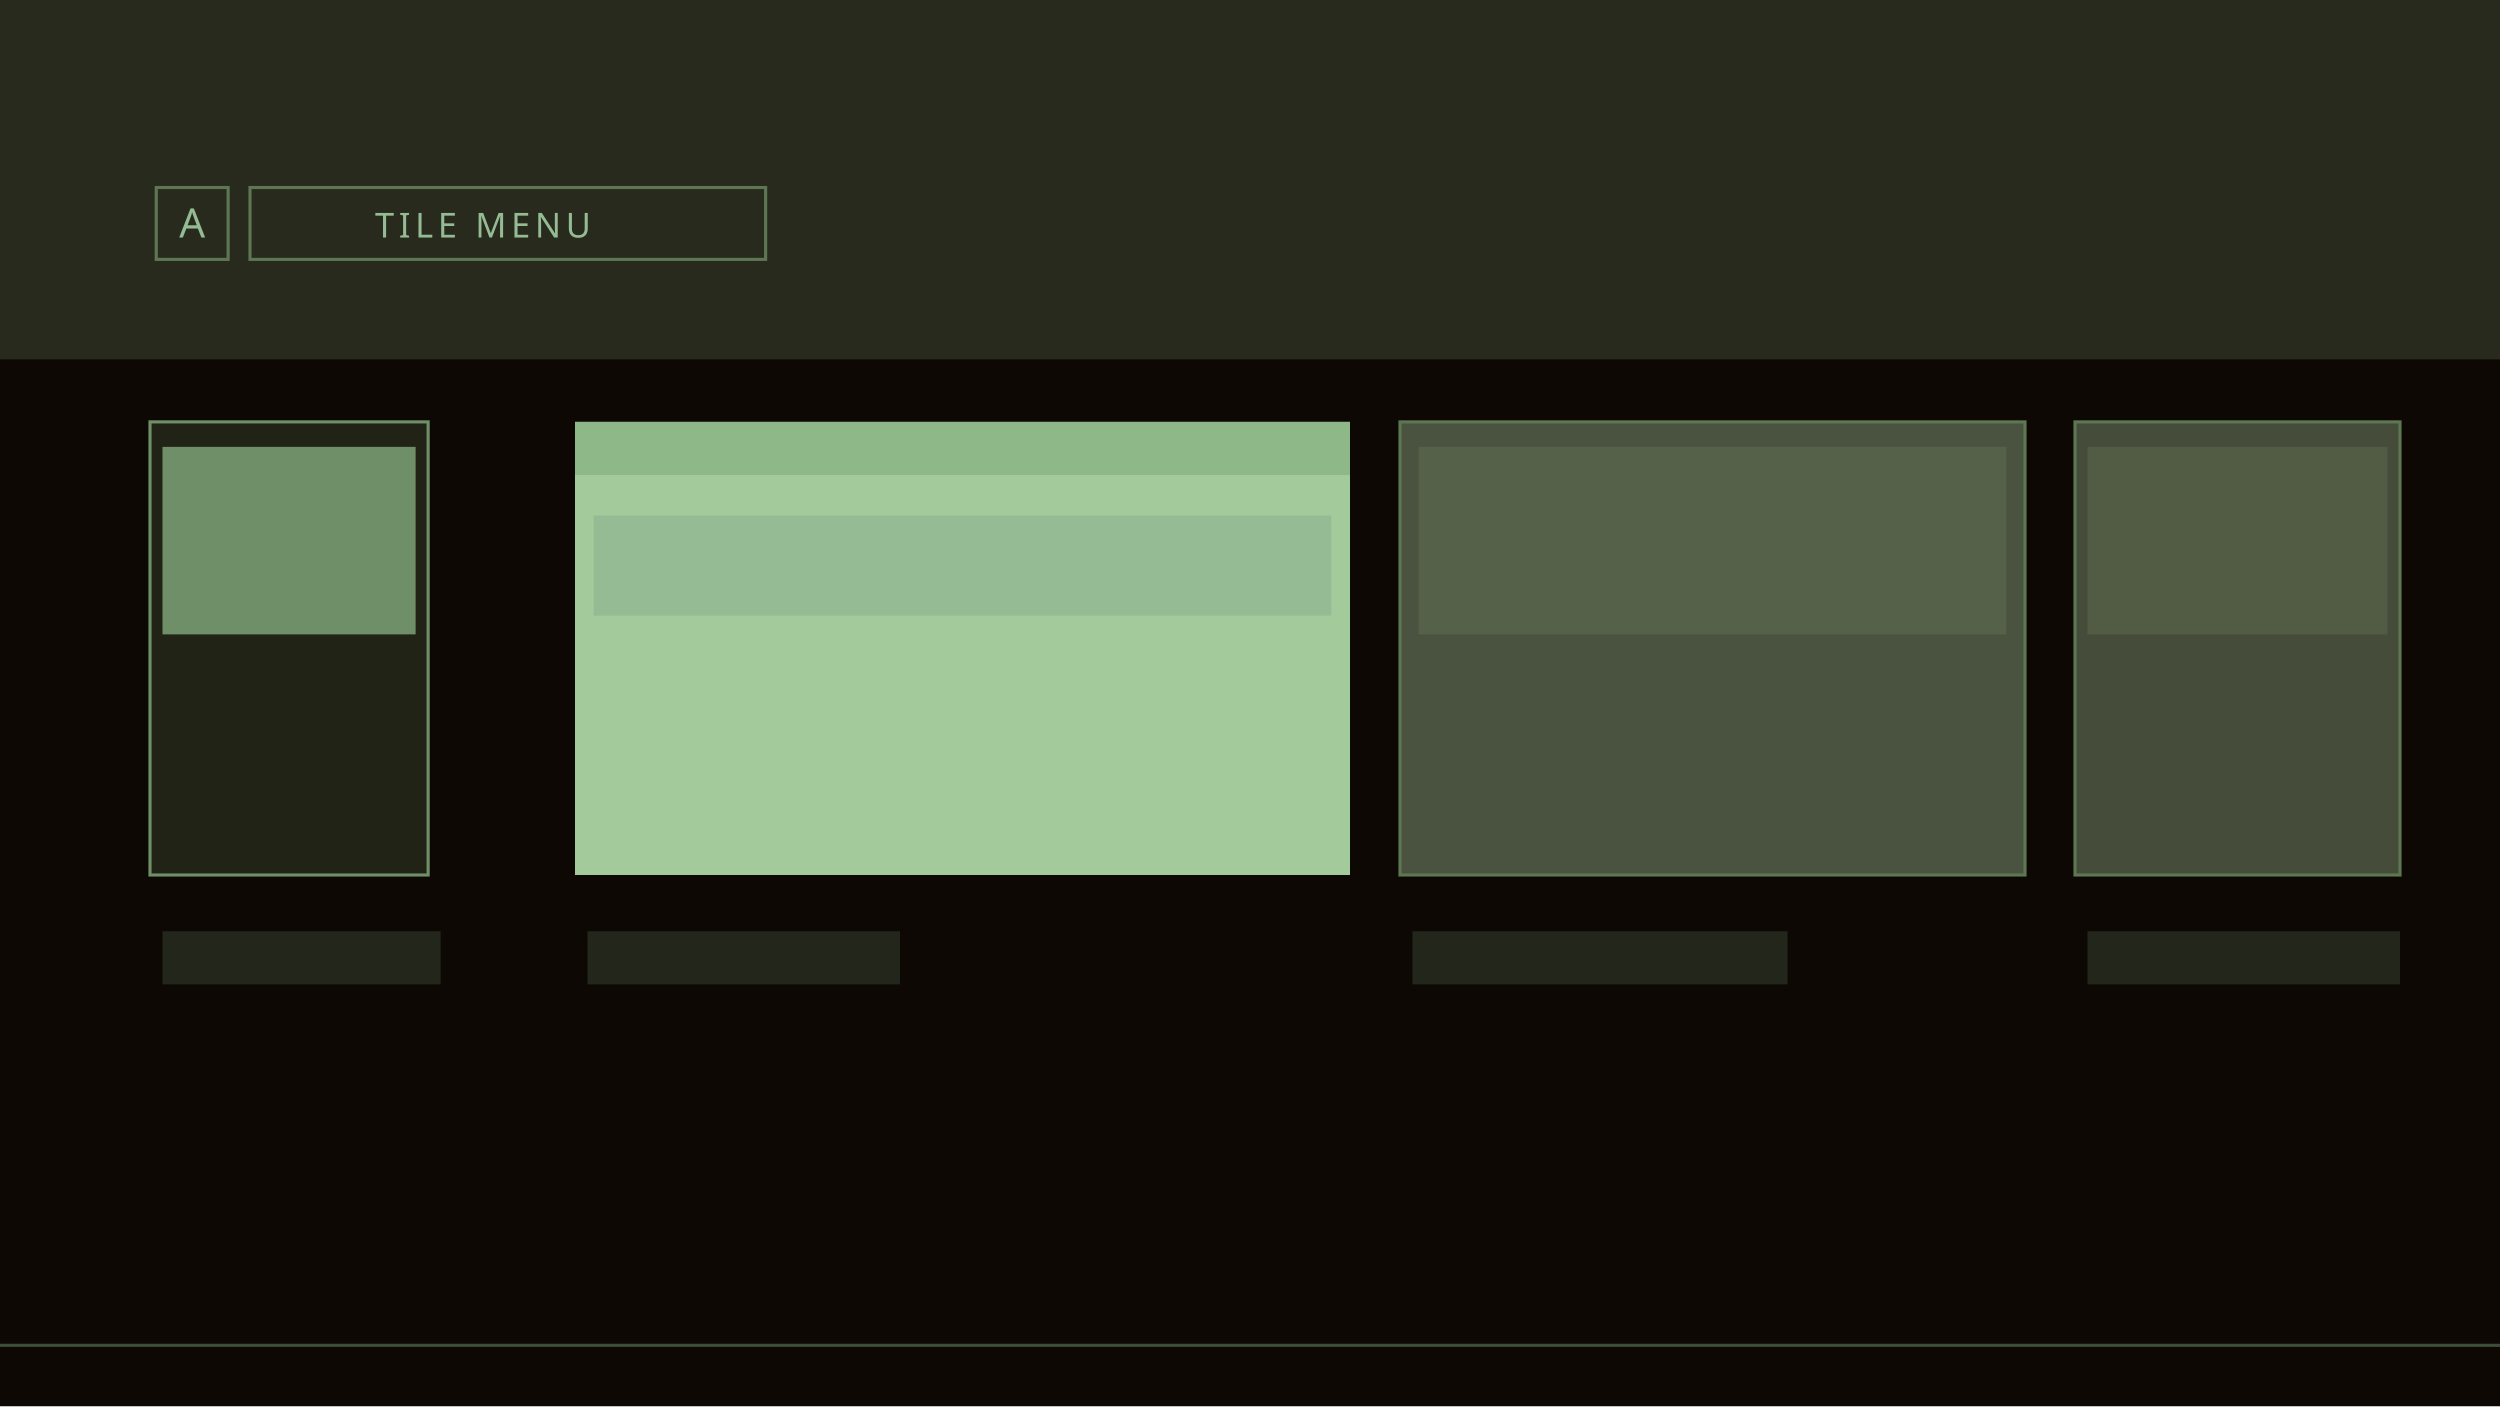
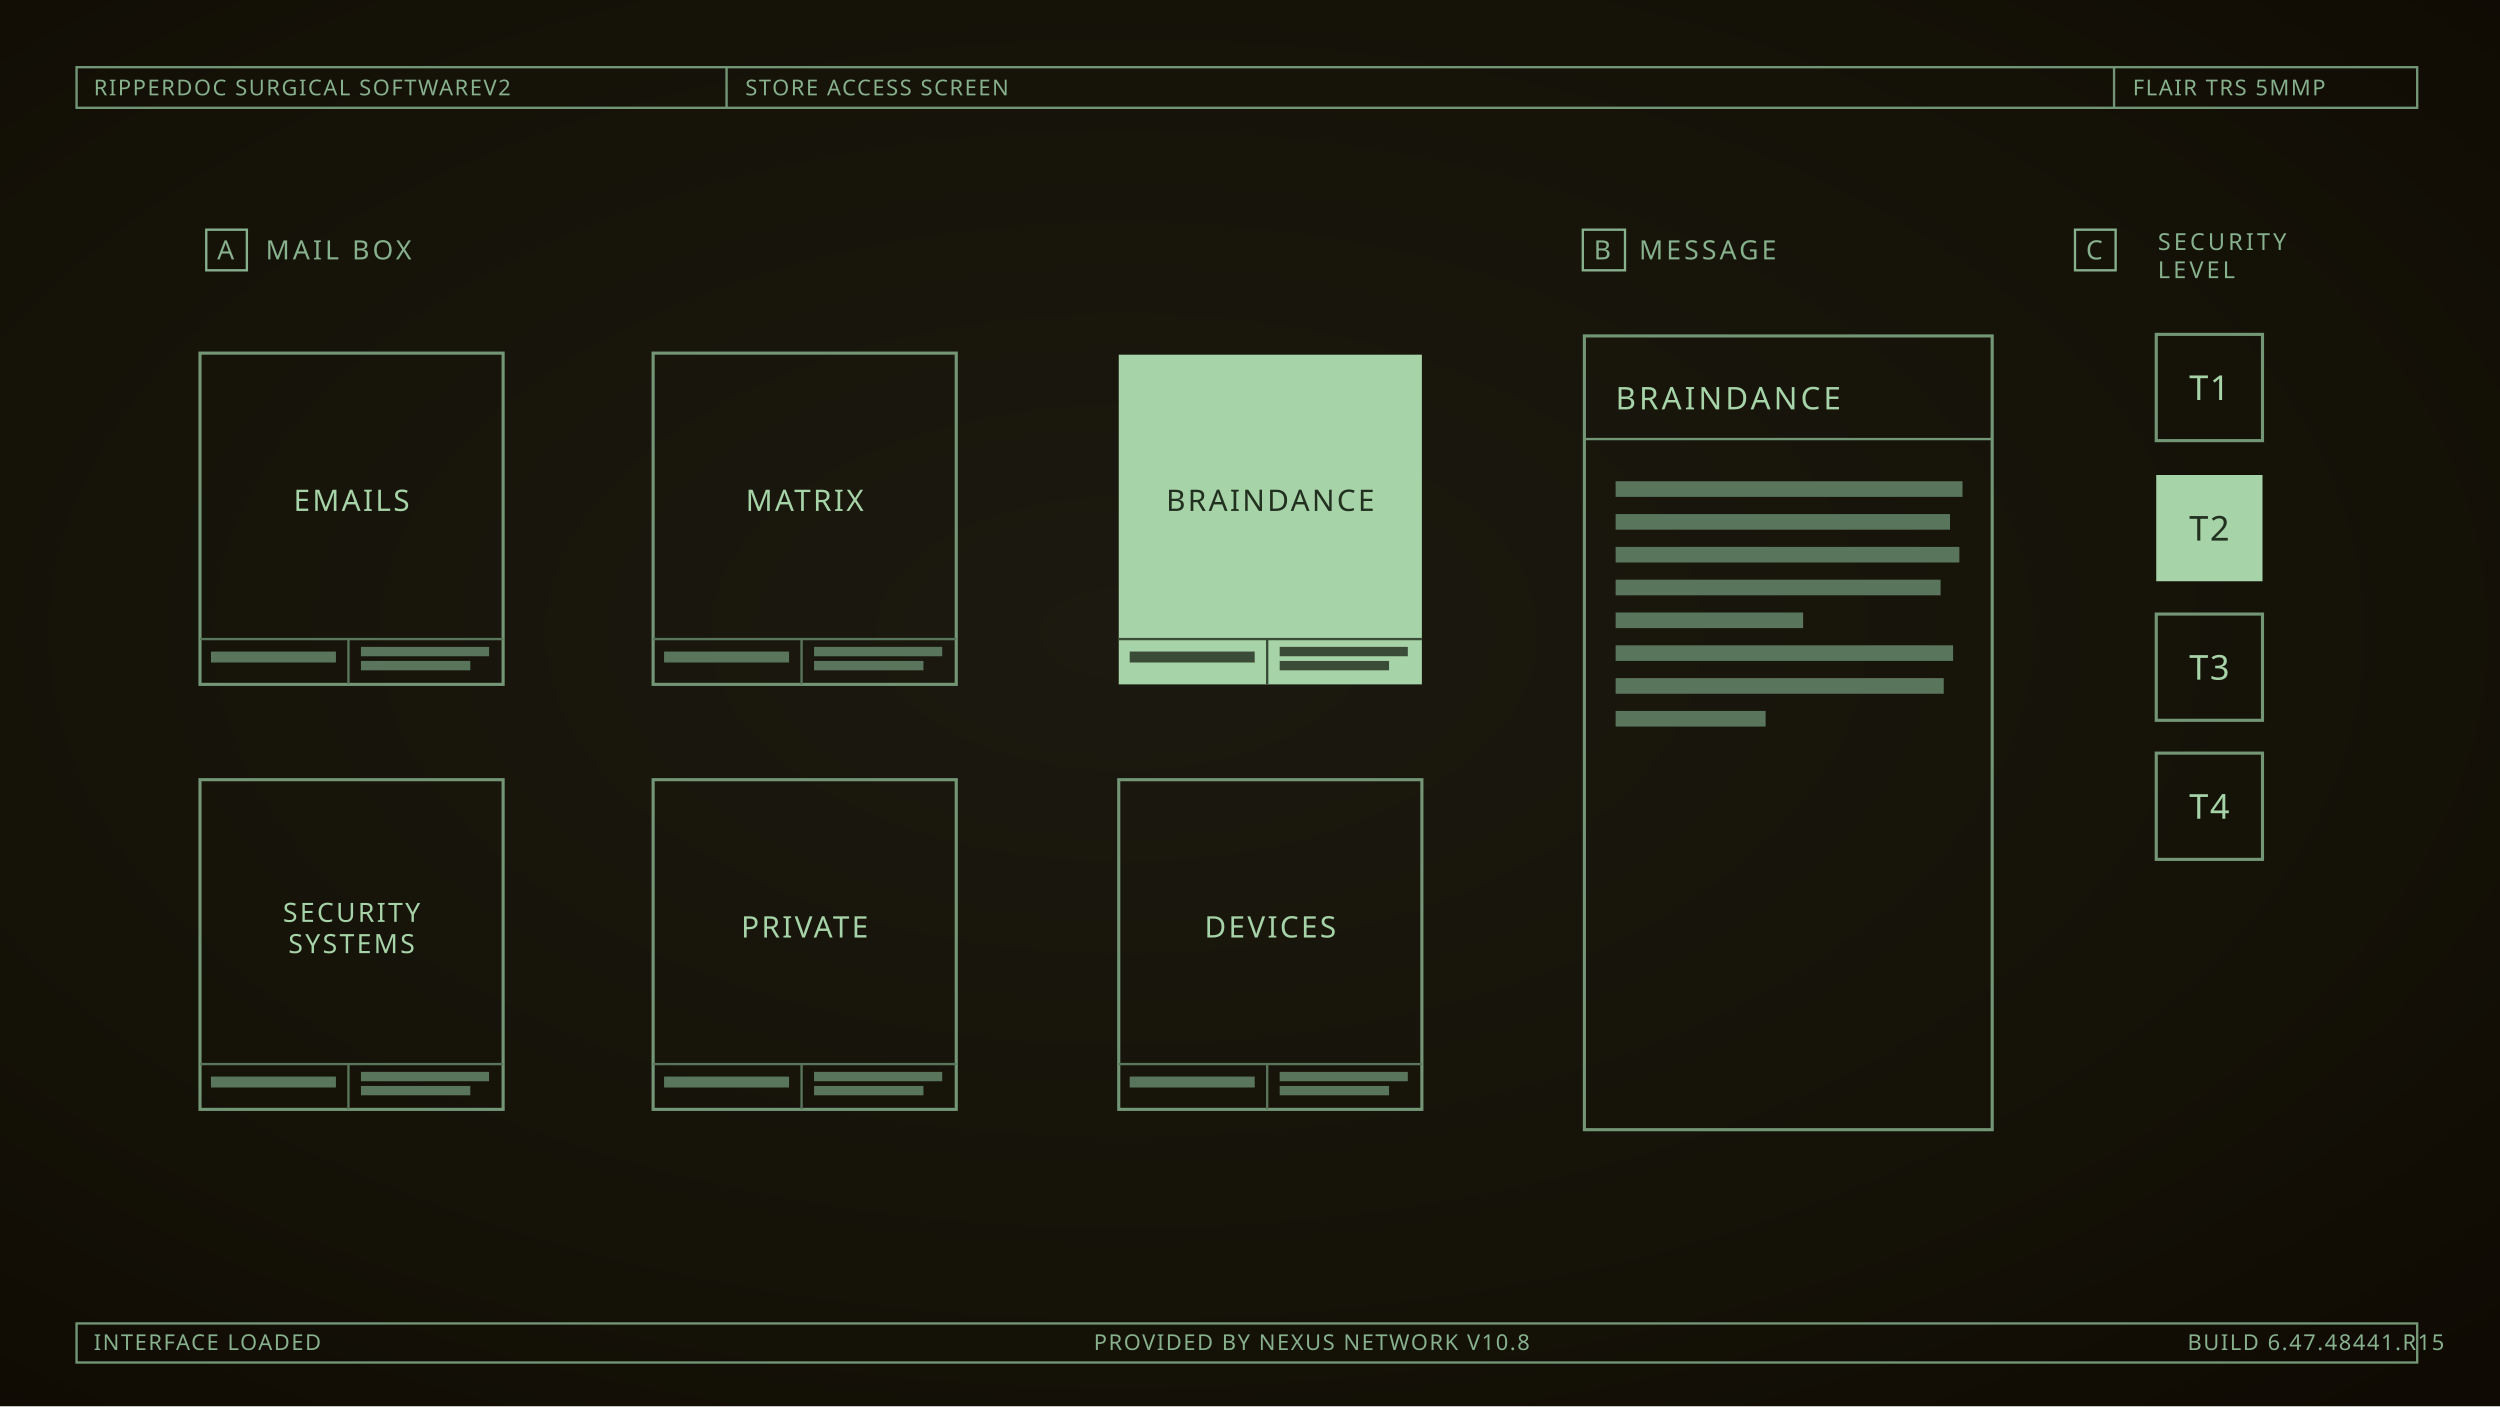
<svg xmlns="http://www.w3.org/2000/svg" width="1600" height="900" viewBox="0 0 1600 900">
-   <rect width="1600" height="900" fill="#0d0803" />
-   <rect x="0" y="0" width="1600" height="230" fill="#272a1c" />
-   <rect x="100" y="120" width="46" height="46" fill="none" stroke="#5d7752" stroke-width="2" />
-   <rect x="160" y="120" width="330" height="46" fill="none" stroke="#5d7752" stroke-width="2" />
-   <text x="123" y="152" text-anchor="middle" font-family="Rajdhani" font-size="26" fill="#94bb94">A</text>
-   <text x="240" y="152" font-family="Rajdhani" font-size="22" letter-spacing="3" fill="#94bb94">TILE MENU</text>
+   <defs>
+     <radialGradient id="lift" cx="0.45" cy="0.45" r="0.75">
+       <stop offset="0" stop-color="#1c1a10" />
+       <stop offset="0.7" stop-color="#141107" />
+       <stop offset="1" stop-color="#0f0a03" />
+     </radialGradient>
+     <g id="caption">
+       <path d="M 0,0 H 194" fill="none" stroke="#59755b" stroke-width="1.5" />
+       <path d="M 95,0 V 29" fill="none" stroke="#59755b" stroke-width="1.5" />
+       <rect x="7" y="8" width="80" height="7" fill="#59755b" />
+       <rect x="103" y="5" width="82" height="6" fill="#59755b" />
+       <rect x="103" y="14" width="70" height="6" fill="#59755b" />
+     </g>
+   </defs>
+   <rect width="1600" height="900" fill="url(#lift)" />
  <g>
-     <rect x="96" y="270" width="178" height="290" fill="#5d7752" fill-opacity="0.25" />
-     <rect x="96" y="270" width="178" height="290" fill="none" stroke="#6f8f68" stroke-width="2" />
-     <rect x="104" y="286" width="162" height="120" fill="#6f8f68" />
-     <rect x="368" y="270" width="496" height="290" fill="#a2ca9b" />
-     <rect x="368" y="270" width="496" height="34" fill="#8eb888" />
-     <rect x="380" y="330" width="472" height="64" fill="#94bb94" />
-     <rect x="380" y="410" width="472" height="120" fill="#a2ca9b" />
-     <rect x="896" y="270" width="400" height="290" fill="#4a5340" />
-     <rect x="896" y="270" width="400" height="290" fill="none" stroke="#5d7752" stroke-width="2" />
-     <rect x="908" y="286" width="376" height="120" fill="#56614a" />
-     <rect x="1328" y="270" width="208" height="290" fill="#454d3a" />
-     <rect x="1328" y="270" width="208" height="290" fill="none" stroke="#5d7752" stroke-width="2" />
-     <rect x="1336" y="286" width="192" height="120" fill="#525c44" />
+     <rect x="49" y="43" width="1498" height="26" fill="none" stroke="#739676" stroke-width="1.5" />
+     <path d="M 465,43 V 69 M 1353,43 V 69" fill="none" stroke="#739676" stroke-width="1.5" />
+     <g font-family="Rajdhani" font-size="14" fill="#87b08d" letter-spacing="1">
+       <text x="60" y="61">RIPPERDOC SURGICAL SOFTWAREV2</text>
+       <text x="477" y="61">STORE ACCESS SCREEN</text>
+       <text x="1365" y="61">FLAIR TRS 5MMP</text>
+     </g>
  </g>
-   <g fill="#23271b">
-     <rect x="104" y="596" width="178" height="34" />
-     <rect x="376" y="596" width="200" height="34" />
-     <rect x="904" y="596" width="240" height="34" />
-     <rect x="1336" y="596" width="200" height="34" />
+   <g font-family="Rajdhani" font-size="17" fill="#87b08d" letter-spacing="2">
+     <rect x="132" y="147" width="26" height="26" fill="none" stroke="#87b08d" stroke-width="1.5" />
+     <text x="139" y="166">A</text>
+     <text x="170" y="166">MAIL BOX</text>
+     <rect x="1013" y="147" width="27" height="26" fill="none" stroke="#87b08d" stroke-width="1.5" />
+     <text x="1020" y="166">B</text>
+     <text x="1049" y="166">MESSAGE</text>
+     <rect x="1328" y="147" width="26" height="26" fill="none" stroke="#87b08d" stroke-width="1.5" />
+     <text x="1335" y="166">C</text>
+     <text x="1381" y="160" font-size="15">SECURITY</text>
+     <text x="1381" y="178" font-size="15">LEVEL</text>
  </g>
-   <rect x="0" y="860" width="1600" height="2" fill="#3d4d38" />
+   <g font-family="Rajdhani" font-size="19" letter-spacing="1.5" text-anchor="middle">
+     <rect x="128" y="226" width="194" height="212" fill="none" stroke="#739676" stroke-width="2" />
+     <text x="225" y="327" fill="#a6d3a7">EMAILS</text>
+     <use href="#caption" x="128" y="409" fill="#59755b" />
+     <rect x="418" y="226" width="194" height="212" fill="none" stroke="#739676" stroke-width="2" />
+     <text x="515" y="327" fill="#a6d3a7">MATRIX</text>
+     <use href="#caption" x="418" y="409" />
+     <rect x="716" y="227" width="194" height="211" fill="#a6d3a7" />
+     <text x="813" y="327" fill="#22301f">BRAINDANCE</text>
+     <g transform="translate(716,409)">
+       <path d="M 0,0 H 194" fill="none" stroke="#3a4c38" stroke-width="1.5" />
+       <path d="M 95,0 V 29" fill="none" stroke="#3a4c38" stroke-width="1.5" />
+       <rect x="7" y="8" width="80" height="7" fill="#3a4c38" />
+       <rect x="103" y="5" width="82" height="6" fill="#3a4c38" />
+       <rect x="103" y="14" width="70" height="6" fill="#3a4c38" />
+     </g>
+     <rect x="128" y="499" width="194" height="211" fill="none" stroke="#739676" stroke-width="2" />
+     <text x="225" y="590" fill="#a6d3a7" font-size="17">SECURITY</text>
+     <text x="225" y="610" fill="#a6d3a7" font-size="17">SYSTEMS</text>
+     <use href="#caption" x="128" y="681" />
+     <rect x="418" y="499" width="194" height="211" fill="none" stroke="#739676" stroke-width="2" />
+     <text x="515" y="600" fill="#a6d3a7">PRIVATE</text>
+     <use href="#caption" x="418" y="681" />
+     <rect x="716" y="499" width="194" height="211" fill="none" stroke="#739676" stroke-width="2" />
+     <text x="813" y="600" fill="#a6d3a7">DEVICES</text>
+     <use href="#caption" x="716" y="681" />
+   </g>
+   <g>
+     <rect x="1014" y="215" width="261" height="508" fill="none" stroke="#739676" stroke-width="2" />
+     <text x="1034" y="262" font-family="Rajdhani" font-size="20" letter-spacing="2" fill="#a6d3a7">BRAINDANCE</text>
+     <path d="M 1014,281 H 1275" fill="none" stroke="#739676" stroke-width="1.5" />
+     <g fill="#59755b">
+       <rect x="1034" y="308" width="222" height="10" />
+       <rect x="1034" y="329" width="214" height="10" />
+       <rect x="1034" y="350" width="220" height="10" />
+       <rect x="1034" y="371" width="208" height="10" />
+       <rect x="1034" y="392" width="120" height="10" />
+       <rect x="1034" y="413" width="216" height="10" />
+       <rect x="1034" y="434" width="210" height="10" />
+       <rect x="1034" y="455" width="96" height="10" />
+     </g>
+   </g>
+   <g font-family="Rajdhani" font-size="22" letter-spacing="1" text-anchor="middle">
+     <rect x="1380" y="214" width="68" height="68" fill="none" stroke="#739676" stroke-width="2" />
+     <text x="1414" y="256" fill="#a6d3a7">T1</text>
+     <rect x="1380" y="304" width="68" height="68" fill="#a6d3a7" />
+     <text x="1414" y="346" fill="#22301f">T2</text>
+     <rect x="1380" y="393" width="68" height="68" fill="none" stroke="#739676" stroke-width="2" />
+     <text x="1414" y="435" fill="#a6d3a7">T3</text>
+     <rect x="1380" y="482" width="68" height="68" fill="none" stroke="#739676" stroke-width="2" />
+     <text x="1414" y="524" fill="#a6d3a7">T4</text>
+   </g>
+   <g>
+     <rect x="49" y="847" width="1498" height="25" fill="none" stroke="#739676" stroke-width="1.5" />
+     <g font-family="Rajdhani" font-size="14" fill="#87b08d" letter-spacing="1">
+       <text x="60" y="864">INTERFACE LOADED</text>
+       <text x="700" y="864">PROVIDED BY NEXUS NETWORK V10.8</text>
+       <text x="1400" y="864">BUILD 6.47.48441.R15</text>
+     </g>
+   </g>
</svg>
